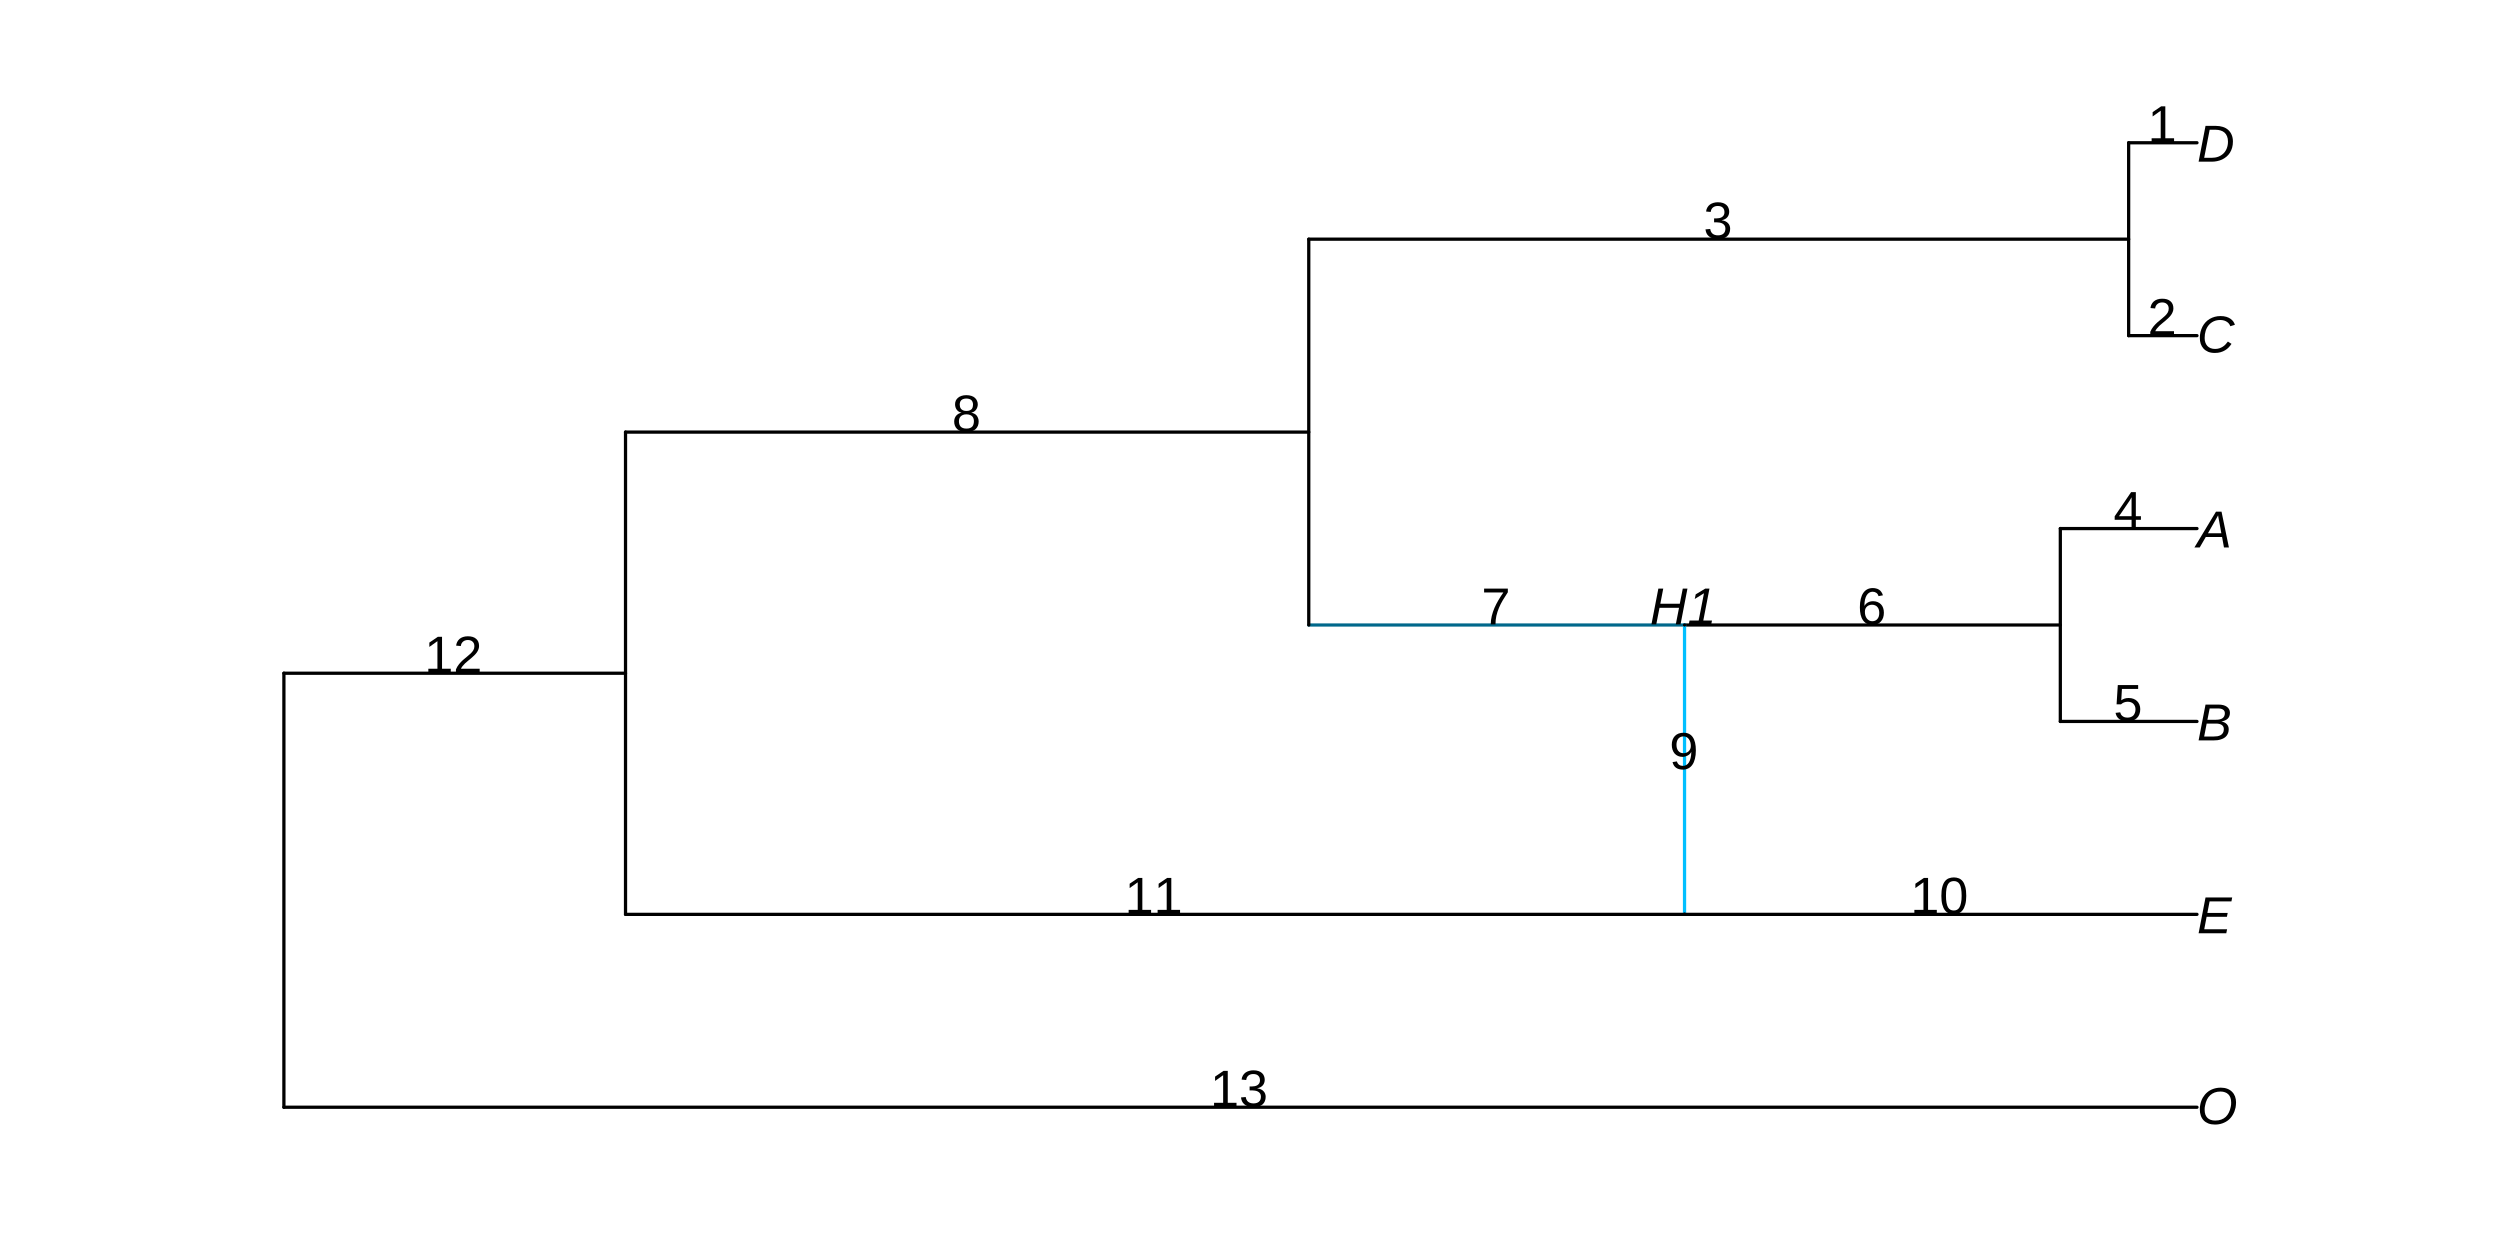
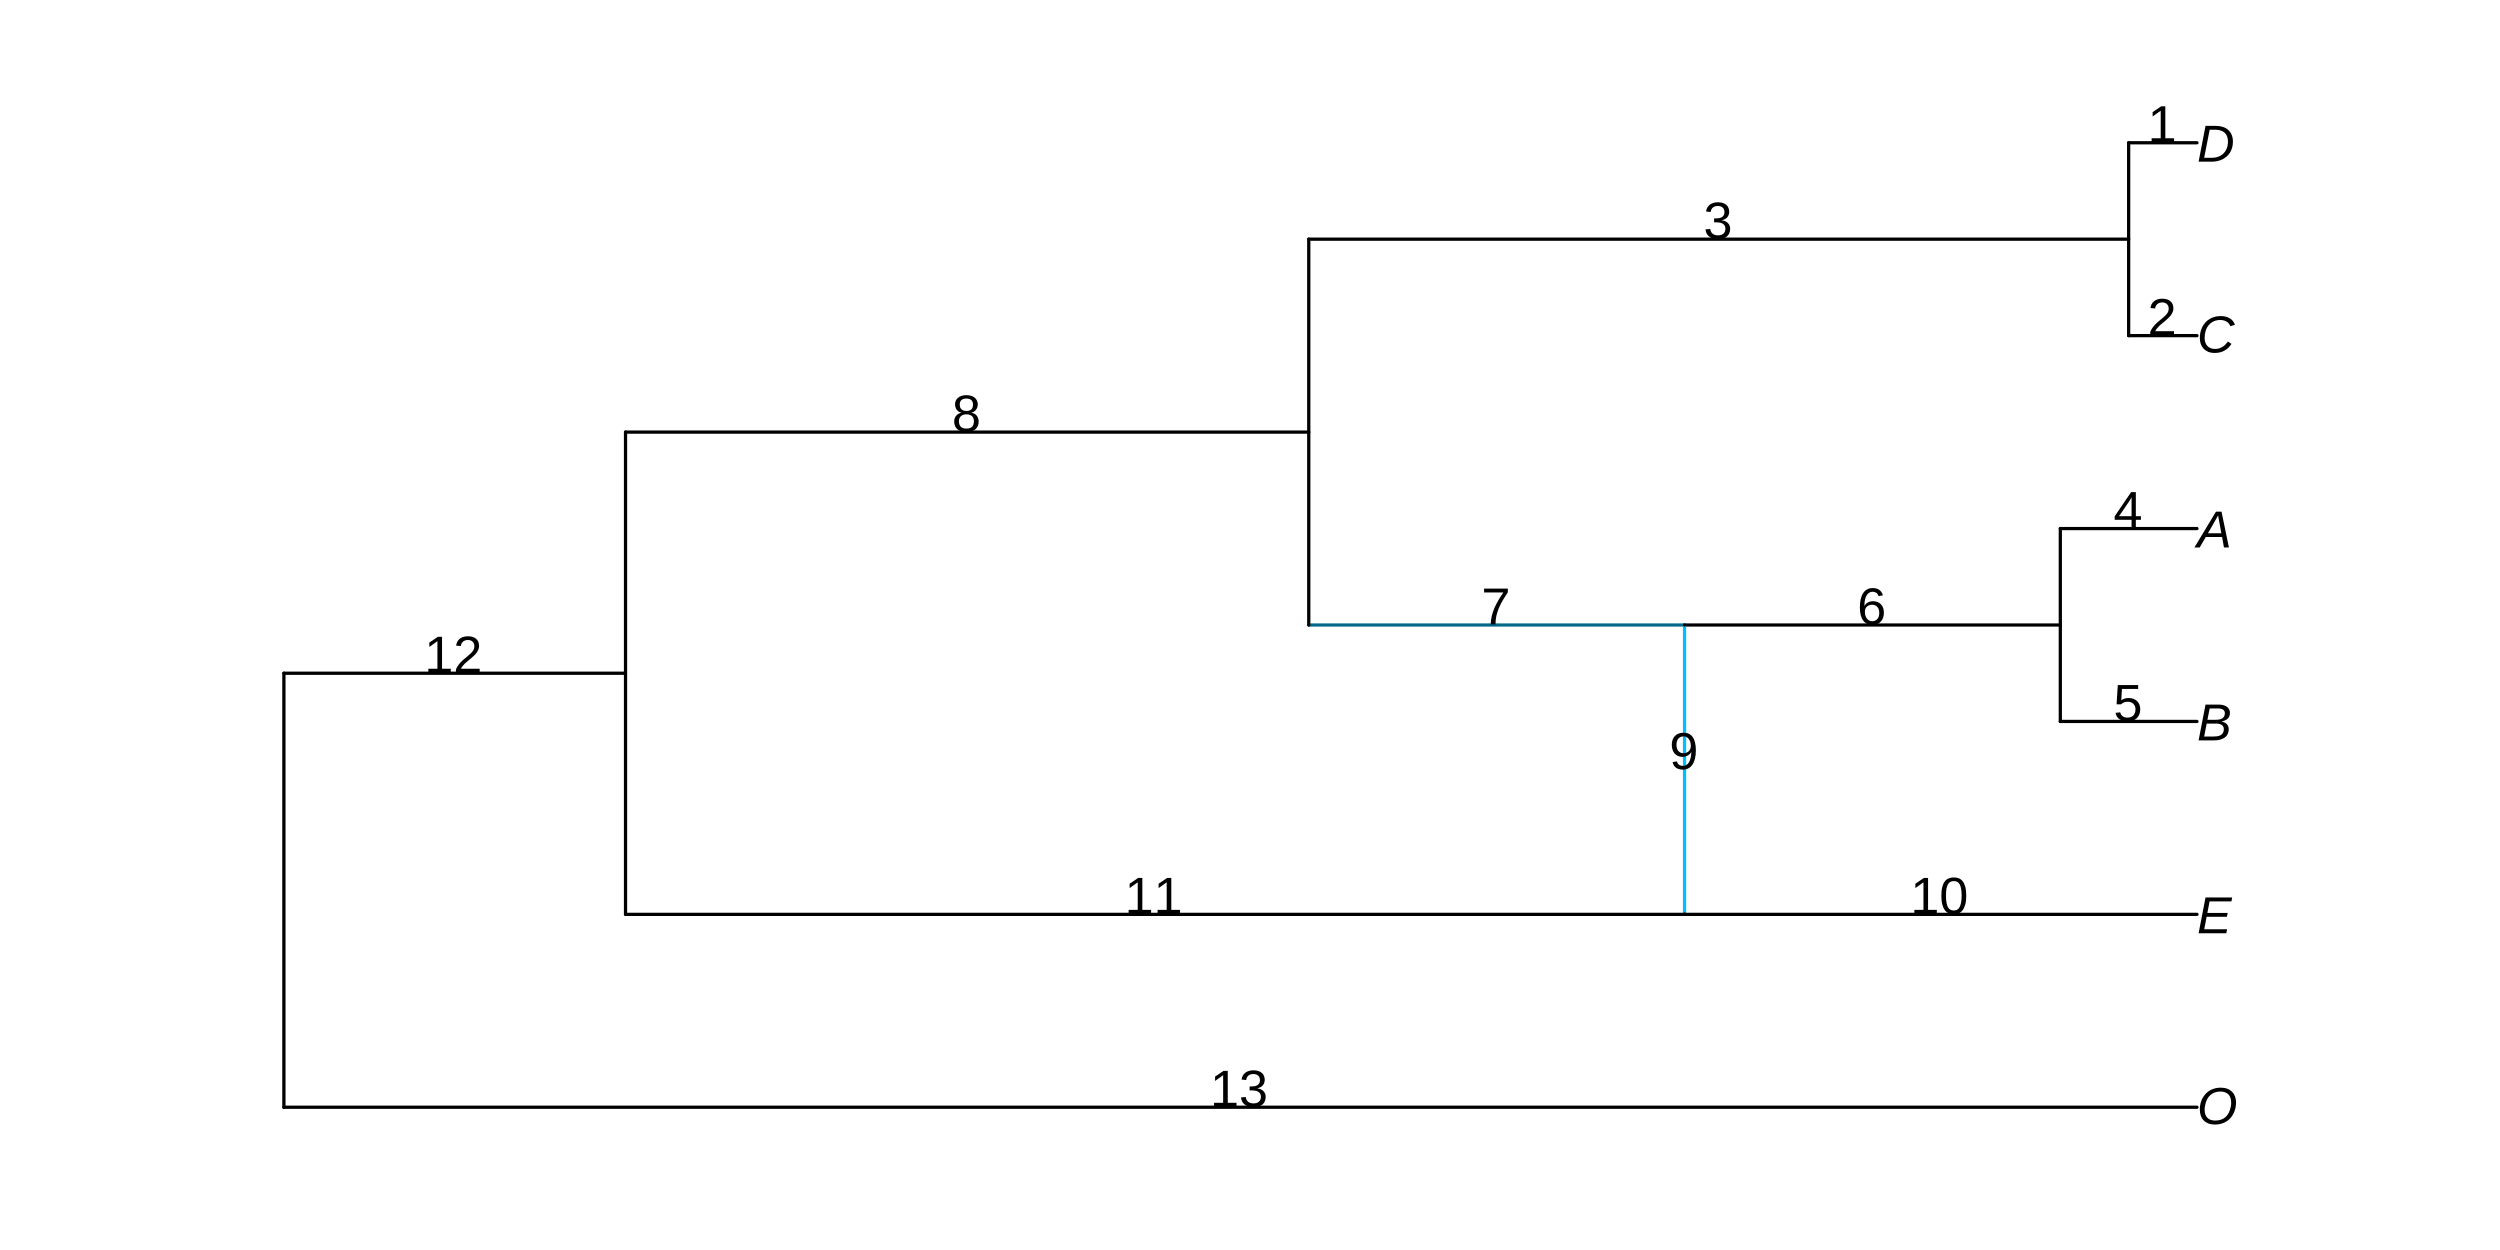
<svg xmlns="http://www.w3.org/2000/svg" xmlns:xlink="http://www.w3.org/1999/xlink" width="576pt" height="288pt" viewBox="0 0 576 288" version="1.1">
  <defs>
    <g>
      <symbol overflow="visible" id="glyph0-0">
        <path style="stroke:none;" d="M 0.406 0 L 0.406 -8 L 3.594 -8 L 3.594 0 Z M 0.797 -0.406 L 3.188 -0.406 L 3.188 -7.594 L 0.797 -7.594 Z M 0.797 -0.406 " />
      </symbol>
      <symbol overflow="visible" id="glyph0-1">
        <path style="stroke:none;" d="M 4.359 -8.25 C 4.941 -8.25 5.473 -8.172 5.953 -8.016 C 6.43 -7.867 6.844 -7.641 7.188 -7.328 C 7.531 -7.023 7.797 -6.648 7.984 -6.203 C 8.18 -5.754 8.281 -5.234 8.281 -4.641 C 8.281 -4.117 8.219 -3.641 8.094 -3.203 C 7.969 -2.773 7.797 -2.391 7.578 -2.047 C 7.359 -1.703 7.094 -1.398 6.781 -1.141 C 6.477 -0.891 6.145 -0.676 5.781 -0.5 C 5.414 -0.332 5.031 -0.207 4.625 -0.125 C 4.219 -0.039 3.801 0 3.375 0 L 0.375 0 L 1.969 -8.25 Z M 1.656 -0.891 L 3.328 -0.891 C 3.898 -0.891 4.422 -0.973 4.891 -1.141 C 5.359 -1.316 5.758 -1.566 6.094 -1.891 C 6.426 -2.211 6.68 -2.602 6.859 -3.062 C 7.047 -3.531 7.141 -4.055 7.141 -4.641 C 7.141 -5.109 7.066 -5.516 6.922 -5.859 C 6.785 -6.203 6.594 -6.484 6.344 -6.703 C 6.094 -6.922 5.797 -7.082 5.453 -7.188 C 5.109 -7.301 4.738 -7.359 4.344 -7.359 L 2.922 -7.359 Z M 1.656 -0.891 " />
      </symbol>
      <symbol overflow="visible" id="glyph0-2">
        <path style="stroke:none;" d="M 7.953 -1.969 C 7.766 -1.688 7.551 -1.414 7.312 -1.156 C 7.07 -0.906 6.797 -0.688 6.484 -0.5 C 6.18 -0.312 5.832 -0.16 5.438 -0.047 C 5.051 0.066 4.609 0.125 4.109 0.125 C 3.523 0.125 3.016 0.035 2.578 -0.141 C 2.148 -0.328 1.789 -0.578 1.5 -0.891 C 1.219 -1.203 1.004 -1.566 0.859 -1.984 C 0.723 -2.398 0.656 -2.848 0.656 -3.328 C 0.656 -3.816 0.707 -4.281 0.812 -4.719 C 0.926 -5.156 1.078 -5.562 1.266 -5.938 C 1.461 -6.312 1.703 -6.648 1.984 -6.953 C 2.266 -7.254 2.582 -7.508 2.938 -7.719 C 3.289 -7.926 3.676 -8.086 4.094 -8.203 C 4.508 -8.316 4.953 -8.375 5.422 -8.375 C 5.93 -8.375 6.375 -8.316 6.75 -8.203 C 7.125 -8.086 7.445 -7.938 7.719 -7.75 C 7.988 -7.562 8.207 -7.348 8.375 -7.109 C 8.539 -6.867 8.66 -6.617 8.734 -6.359 L 7.672 -6.031 C 7.617 -6.219 7.531 -6.395 7.406 -6.562 C 7.281 -6.738 7.125 -6.891 6.938 -7.016 C 6.75 -7.148 6.523 -7.258 6.266 -7.344 C 6.004 -7.426 5.707 -7.469 5.375 -7.469 C 4.801 -7.469 4.289 -7.363 3.844 -7.156 C 3.395 -6.945 3.016 -6.656 2.703 -6.281 C 2.398 -5.914 2.164 -5.477 2 -4.969 C 1.844 -4.469 1.766 -3.914 1.766 -3.312 C 1.766 -2.945 1.816 -2.609 1.922 -2.297 C 2.023 -1.992 2.176 -1.727 2.375 -1.5 C 2.57 -1.281 2.82 -1.109 3.125 -0.984 C 3.426 -0.859 3.773 -0.797 4.172 -0.797 C 4.523 -0.797 4.848 -0.844 5.141 -0.938 C 5.43 -1.031 5.695 -1.156 5.938 -1.312 C 6.188 -1.469 6.406 -1.648 6.594 -1.859 C 6.789 -2.066 6.969 -2.281 7.125 -2.5 Z M 7.953 -1.969 " />
      </symbol>
      <symbol overflow="visible" id="glyph0-3">
        <path style="stroke:none;" d="M 6.219 0 L 5.781 -2.422 L 2.031 -2.422 L 0.625 0 L -0.594 0 L 4.375 -8.25 L 5.656 -8.25 L 7.359 0 Z M 5.109 -6.062 C 5.078 -6.219 5.047 -6.367 5.016 -6.516 C 4.984 -6.672 4.957 -6.812 4.938 -6.938 C 4.914 -7.07 4.898 -7.18 4.891 -7.266 C 4.879 -7.348 4.867 -7.395 4.859 -7.406 C 4.859 -7.395 4.832 -7.344 4.781 -7.25 C 4.738 -7.164 4.68 -7.062 4.609 -6.938 C 4.535 -6.812 4.457 -6.672 4.375 -6.516 C 4.289 -6.359 4.203 -6.203 4.109 -6.047 L 2.531 -3.281 L 5.609 -3.281 Z M 5.109 -6.062 " />
      </symbol>
      <symbol overflow="visible" id="glyph0-4">
        <path style="stroke:none;" d="M 1.969 -8.25 L 4.953 -8.25 C 5.359 -8.25 5.723 -8.207 6.047 -8.125 C 6.379 -8.039 6.656 -7.914 6.875 -7.75 C 7.102 -7.594 7.281 -7.395 7.406 -7.156 C 7.531 -6.926 7.594 -6.664 7.594 -6.375 C 7.594 -5.801 7.426 -5.348 7.094 -5.016 C 6.758 -4.691 6.266 -4.473 5.609 -4.359 C 5.891 -4.305 6.133 -4.227 6.344 -4.125 C 6.551 -4.02 6.727 -3.891 6.875 -3.734 C 7.02 -3.578 7.129 -3.398 7.203 -3.203 C 7.273 -3.004 7.312 -2.797 7.312 -2.578 C 7.312 -2.254 7.266 -1.961 7.172 -1.703 C 7.078 -1.453 6.953 -1.227 6.797 -1.031 C 6.641 -0.844 6.453 -0.68 6.234 -0.547 C 6.016 -0.422 5.773 -0.316 5.516 -0.234 C 5.266 -0.148 5 -0.086 4.719 -0.047 C 4.438 -0.016 4.148 0 3.859 0 L 0.375 0 Z M 2.406 -4.75 L 4.344 -4.75 C 5.051 -4.75 5.57 -4.875 5.906 -5.125 C 6.25 -5.383 6.422 -5.766 6.422 -6.266 C 6.422 -6.629 6.285 -6.898 6.016 -7.078 C 5.754 -7.266 5.367 -7.359 4.859 -7.359 L 2.922 -7.359 Z M 1.656 -0.891 L 3.812 -0.891 C 4.113 -0.891 4.41 -0.91 4.703 -0.953 C 4.992 -1.004 5.25 -1.094 5.469 -1.219 C 5.688 -1.344 5.859 -1.516 5.984 -1.734 C 6.117 -1.953 6.188 -2.238 6.188 -2.594 C 6.188 -3.008 6.031 -3.328 5.719 -3.547 C 5.406 -3.766 4.961 -3.875 4.391 -3.875 L 2.234 -3.875 Z M 1.656 -0.891 " />
      </symbol>
      <symbol overflow="visible" id="glyph0-5">
        <path style="stroke:none;" d="M 0.375 0 L 1.969 -8.25 L 8.109 -8.25 L 7.938 -7.344 L 2.906 -7.344 L 2.391 -4.688 L 7.078 -4.688 L 6.891 -3.797 L 2.219 -3.797 L 1.672 -0.922 L 6.938 -0.922 L 6.75 0 Z M 0.375 0 " />
      </symbol>
      <symbol overflow="visible" id="glyph0-6">
        <path style="stroke:none;" d="M 5.5 -8.375 C 6.062 -8.375 6.555 -8.289 6.984 -8.125 C 7.422 -7.957 7.785 -7.723 8.078 -7.422 C 8.379 -7.129 8.609 -6.773 8.766 -6.359 C 8.922 -5.941 9 -5.484 9 -4.984 C 9 -4.797 8.988 -4.598 8.969 -4.391 C 8.945 -4.18 8.922 -3.984 8.891 -3.797 C 8.766 -3.203 8.562 -2.66 8.281 -2.172 C 8.008 -1.691 7.672 -1.281 7.266 -0.938 C 6.859 -0.602 6.391 -0.344 5.859 -0.156 C 5.336 0.031 4.77 0.125 4.156 0.125 C 3.57 0.125 3.062 0.039 2.625 -0.125 C 2.188 -0.301 1.82 -0.539 1.531 -0.844 C 1.238 -1.156 1.02 -1.523 0.875 -1.953 C 0.727 -2.379 0.656 -2.848 0.656 -3.359 C 0.656 -3.535 0.66 -3.719 0.672 -3.906 C 0.691 -4.094 0.723 -4.285 0.766 -4.484 C 0.879 -5.066 1.07 -5.598 1.344 -6.078 C 1.625 -6.555 1.969 -6.969 2.375 -7.312 C 2.781 -7.656 3.242 -7.914 3.766 -8.094 C 4.297 -8.281 4.875 -8.375 5.5 -8.375 Z M 5.438 -7.484 C 4.926 -7.484 4.473 -7.41 4.078 -7.266 C 3.68 -7.117 3.332 -6.906 3.031 -6.625 C 2.738 -6.352 2.492 -6.02 2.297 -5.625 C 2.109 -5.238 1.969 -4.797 1.875 -4.297 C 1.832 -4.117 1.801 -3.945 1.781 -3.781 C 1.77 -3.613 1.766 -3.453 1.766 -3.297 C 1.766 -2.879 1.816 -2.516 1.922 -2.203 C 2.035 -1.891 2.195 -1.629 2.406 -1.422 C 2.613 -1.211 2.867 -1.055 3.172 -0.953 C 3.484 -0.848 3.828 -0.797 4.203 -0.797 C 4.723 -0.797 5.18 -0.867 5.578 -1.016 C 5.984 -1.16 6.332 -1.367 6.625 -1.641 C 6.914 -1.922 7.156 -2.254 7.344 -2.641 C 7.539 -3.035 7.688 -3.477 7.781 -3.969 C 7.82 -4.133 7.848 -4.301 7.859 -4.469 C 7.867 -4.645 7.875 -4.812 7.875 -4.969 C 7.875 -5.383 7.816 -5.75 7.703 -6.062 C 7.598 -6.375 7.438 -6.633 7.219 -6.844 C 7.008 -7.051 6.754 -7.207 6.453 -7.312 C 6.148 -7.426 5.812 -7.484 5.438 -7.484 Z M 5.438 -7.484 " />
-       </symbol>
-       <symbol overflow="visible" id="glyph0-7">
-         <path style="stroke:none;" d="M 5.984 0 L 6.734 -3.828 L 2.234 -3.828 L 1.484 0 L 0.375 0 L 1.969 -8.25 L 3.094 -8.25 L 2.422 -4.766 L 6.906 -4.766 L 7.594 -8.25 L 8.672 -8.25 L 7.078 0 Z M 5.984 0 " />
-       </symbol>
-       <symbol overflow="visible" id="glyph0-8">
-         <path style="stroke:none;" d="M 0.312 0 L 0.484 -0.891 L 2.594 -0.891 L 3.812 -7.172 L 1.688 -5.859 L 1.906 -6.922 L 4.109 -8.25 L 5.078 -8.25 L 3.656 -0.891 L 5.656 -0.891 L 5.484 0 Z M 0.312 0 " />
      </symbol>
      <symbol overflow="visible" id="glyph1-0">
        <path style="stroke:none;" d="M 0.406 0 L 0.406 -8 L 3.594 -8 L 3.594 0 Z M 0.797 -0.406 L 3.188 -0.406 L 3.188 -7.594 L 0.797 -7.594 Z M 0.797 -0.406 " />
      </symbol>
      <symbol overflow="visible" id="glyph1-1">
        <path style="stroke:none;" d="M 0.922 0 L 0.922 -0.891 L 3.016 -0.891 L 3.016 -7.25 L 1.156 -5.922 L 1.156 -6.922 L 3.109 -8.25 L 4.078 -8.25 L 4.078 -0.891 L 6.094 -0.891 L 6.094 0 Z M 0.922 0 " />
      </symbol>
      <symbol overflow="visible" id="glyph1-2">
        <path style="stroke:none;" d="M 0.609 0 L 0.609 -0.75 C 0.805 -1.207 1.047 -1.609 1.328 -1.953 C 1.617 -2.305 1.922 -2.625 2.234 -2.906 C 2.555 -3.188 2.867 -3.445 3.172 -3.688 C 3.484 -3.938 3.766 -4.18 4.016 -4.422 C 4.266 -4.66 4.469 -4.91 4.625 -5.172 C 4.781 -5.441 4.859 -5.742 4.859 -6.078 C 4.859 -6.316 4.82 -6.523 4.75 -6.703 C 4.676 -6.879 4.57 -7.023 4.438 -7.141 C 4.312 -7.266 4.156 -7.359 3.969 -7.422 C 3.781 -7.484 3.578 -7.516 3.359 -7.516 C 3.141 -7.516 2.938 -7.484 2.75 -7.422 C 2.57 -7.367 2.41 -7.281 2.266 -7.156 C 2.117 -7.039 2 -6.895 1.906 -6.719 C 1.812 -6.551 1.754 -6.352 1.734 -6.125 L 0.656 -6.219 C 0.688 -6.508 0.766 -6.785 0.891 -7.047 C 1.023 -7.316 1.203 -7.551 1.422 -7.75 C 1.648 -7.945 1.922 -8.098 2.234 -8.203 C 2.555 -8.316 2.93 -8.375 3.359 -8.375 C 3.766 -8.375 4.125 -8.328 4.438 -8.234 C 4.758 -8.141 5.031 -7.992 5.25 -7.797 C 5.477 -7.609 5.648 -7.375 5.766 -7.094 C 5.879 -6.812 5.938 -6.488 5.938 -6.125 C 5.938 -5.844 5.883 -5.578 5.781 -5.328 C 5.688 -5.078 5.555 -4.836 5.391 -4.609 C 5.223 -4.379 5.031 -4.16 4.812 -3.953 C 4.594 -3.742 4.363 -3.535 4.125 -3.328 C 3.895 -3.129 3.656 -2.93 3.406 -2.734 C 3.164 -2.535 2.938 -2.336 2.719 -2.141 C 2.508 -1.941 2.32 -1.738 2.156 -1.531 C 1.988 -1.332 1.859 -1.117 1.766 -0.891 L 6.078 -0.891 L 6.078 0 Z M 0.609 0 " />
      </symbol>
      <symbol overflow="visible" id="glyph1-3">
        <path style="stroke:none;" d="M 6.141 -2.281 C 6.141 -1.906 6.078 -1.566 5.953 -1.266 C 5.836 -0.973 5.66 -0.723 5.422 -0.516 C 5.18 -0.305 4.883 -0.145 4.531 -0.031 C 4.188 0.07 3.789 0.125 3.344 0.125 C 2.832 0.125 2.398 0.062 2.047 -0.062 C 1.703 -0.195 1.414 -0.367 1.188 -0.578 C 0.957 -0.785 0.785 -1.02 0.672 -1.281 C 0.566 -1.551 0.492 -1.832 0.453 -2.125 L 1.547 -2.219 C 1.578 -2 1.633 -1.801 1.719 -1.625 C 1.801 -1.445 1.914 -1.289 2.062 -1.156 C 2.207 -1.031 2.383 -0.93 2.594 -0.859 C 2.801 -0.785 3.051 -0.75 3.344 -0.75 C 3.875 -0.75 4.289 -0.879 4.594 -1.141 C 4.895 -1.41 5.047 -1.801 5.047 -2.312 C 5.047 -2.613 4.977 -2.859 4.844 -3.047 C 4.707 -3.234 4.539 -3.379 4.344 -3.484 C 4.145 -3.586 3.926 -3.656 3.688 -3.688 C 3.445 -3.727 3.227 -3.75 3.031 -3.75 L 2.438 -3.75 L 2.438 -4.656 L 3.016 -4.656 C 3.211 -4.656 3.414 -4.676 3.625 -4.719 C 3.844 -4.758 4.039 -4.832 4.219 -4.938 C 4.395 -5.051 4.539 -5.195 4.656 -5.375 C 4.77 -5.562 4.828 -5.797 4.828 -6.078 C 4.828 -6.523 4.695 -6.875 4.438 -7.125 C 4.188 -7.383 3.801 -7.516 3.281 -7.516 C 2.82 -7.516 2.445 -7.395 2.156 -7.156 C 1.875 -6.914 1.707 -6.578 1.656 -6.141 L 0.594 -6.234 C 0.633 -6.598 0.734 -6.91 0.891 -7.172 C 1.047 -7.441 1.242 -7.664 1.484 -7.844 C 1.734 -8.02 2.008 -8.148 2.312 -8.234 C 2.625 -8.328 2.953 -8.375 3.297 -8.375 C 3.754 -8.375 4.148 -8.316 4.484 -8.203 C 4.816 -8.086 5.086 -7.93 5.297 -7.734 C 5.516 -7.535 5.672 -7.301 5.766 -7.031 C 5.867 -6.77 5.922 -6.488 5.922 -6.188 C 5.922 -5.945 5.883 -5.723 5.812 -5.516 C 5.75 -5.305 5.645 -5.113 5.5 -4.938 C 5.363 -4.77 5.188 -4.625 4.969 -4.5 C 4.75 -4.383 4.488 -4.297 4.188 -4.234 L 4.188 -4.219 C 4.52 -4.176 4.805 -4.098 5.047 -3.984 C 5.297 -3.867 5.5 -3.723 5.656 -3.547 C 5.82 -3.379 5.941 -3.188 6.016 -2.969 C 6.098 -2.75 6.141 -2.52 6.141 -2.281 Z M 6.141 -2.281 " />
      </symbol>
      <symbol overflow="visible" id="glyph1-4">
        <path style="stroke:none;" d="M 5.156 -1.875 L 5.156 0 L 4.172 0 L 4.172 -1.875 L 0.281 -1.875 L 0.281 -2.688 L 4.062 -8.25 L 5.156 -8.25 L 5.156 -2.703 L 6.328 -2.703 L 6.328 -1.875 Z M 4.172 -7.062 C 4.16 -7.039 4.141 -7.004 4.109 -6.953 C 4.078 -6.898 4.039 -6.836 4 -6.766 C 3.957 -6.691 3.914 -6.617 3.875 -6.547 C 3.844 -6.473 3.812 -6.414 3.781 -6.375 L 1.656 -3.25 C 1.633 -3.219 1.602 -3.176 1.562 -3.125 C 1.531 -3.07 1.492 -3.02 1.453 -2.969 C 1.422 -2.914 1.383 -2.863 1.344 -2.812 C 1.301 -2.77 1.27 -2.734 1.25 -2.703 L 4.172 -2.703 Z M 4.172 -7.062 " />
      </symbol>
      <symbol overflow="visible" id="glyph1-5">
        <path style="stroke:none;" d="M 6.172 -2.688 C 6.172 -2.27 6.109 -1.891 5.984 -1.547 C 5.859 -1.203 5.672 -0.906 5.422 -0.656 C 5.18 -0.414 4.879 -0.223 4.516 -0.078 C 4.148 0.055 3.723 0.125 3.234 0.125 C 2.805 0.125 2.43 0.07 2.109 -0.031 C 1.785 -0.133 1.508 -0.273 1.281 -0.453 C 1.062 -0.629 0.883 -0.836 0.75 -1.078 C 0.625 -1.316 0.535 -1.57 0.484 -1.844 L 1.547 -1.969 C 1.586 -1.812 1.645 -1.66 1.719 -1.516 C 1.801 -1.367 1.91 -1.238 2.047 -1.125 C 2.18 -1.008 2.348 -0.914 2.547 -0.844 C 2.742 -0.781 2.984 -0.75 3.266 -0.75 C 3.535 -0.75 3.781 -0.789 4 -0.875 C 4.227 -0.957 4.422 -1.078 4.578 -1.234 C 4.734 -1.398 4.852 -1.602 4.938 -1.844 C 5.031 -2.082 5.078 -2.359 5.078 -2.672 C 5.078 -2.922 5.035 -3.148 4.953 -3.359 C 4.867 -3.578 4.75 -3.766 4.594 -3.922 C 4.445 -4.078 4.258 -4.195 4.031 -4.281 C 3.812 -4.363 3.562 -4.406 3.281 -4.406 C 3.113 -4.406 2.953 -4.391 2.797 -4.359 C 2.648 -4.328 2.516 -4.285 2.391 -4.234 C 2.266 -4.18 2.148 -4.117 2.047 -4.047 C 1.941 -3.973 1.844 -3.895 1.75 -3.812 L 0.719 -3.812 L 1 -8.25 L 5.688 -8.25 L 5.688 -7.359 L 1.953 -7.359 L 1.797 -4.734 C 1.984 -4.879 2.219 -5.004 2.5 -5.109 C 2.781 -5.211 3.113 -5.266 3.5 -5.266 C 3.914 -5.266 4.285 -5.203 4.609 -5.078 C 4.941 -4.953 5.223 -4.773 5.453 -4.547 C 5.68 -4.316 5.859 -4.047 5.984 -3.734 C 6.109 -3.422 6.172 -3.07 6.172 -2.688 Z M 6.172 -2.688 " />
      </symbol>
      <symbol overflow="visible" id="glyph1-6">
        <path style="stroke:none;" d="M 6.141 -2.703 C 6.141 -2.285 6.082 -1.906 5.969 -1.562 C 5.852 -1.219 5.68 -0.922 5.453 -0.672 C 5.234 -0.422 4.957 -0.223 4.625 -0.078 C 4.289 0.055 3.91 0.125 3.484 0.125 C 3.004 0.125 2.582 0.031 2.219 -0.156 C 1.863 -0.344 1.566 -0.609 1.328 -0.953 C 1.086 -1.297 0.906 -1.719 0.781 -2.219 C 0.664 -2.727 0.609 -3.301 0.609 -3.938 C 0.609 -4.676 0.676 -5.32 0.812 -5.875 C 0.945 -6.426 1.141 -6.883 1.391 -7.25 C 1.648 -7.625 1.961 -7.906 2.328 -8.094 C 2.691 -8.281 3.102 -8.375 3.562 -8.375 C 3.844 -8.375 4.102 -8.344 4.344 -8.281 C 4.594 -8.227 4.816 -8.133 5.016 -8 C 5.223 -7.875 5.398 -7.703 5.547 -7.484 C 5.703 -7.273 5.828 -7.016 5.922 -6.703 L 4.906 -6.516 C 4.801 -6.867 4.629 -7.125 4.391 -7.281 C 4.148 -7.445 3.867 -7.531 3.547 -7.531 C 3.266 -7.531 3.004 -7.457 2.766 -7.312 C 2.535 -7.176 2.336 -6.973 2.172 -6.703 C 2.004 -6.43 1.875 -6.086 1.781 -5.672 C 1.695 -5.266 1.656 -4.789 1.656 -4.25 C 1.852 -4.602 2.125 -4.875 2.469 -5.062 C 2.812 -5.25 3.207 -5.344 3.656 -5.344 C 4.031 -5.344 4.367 -5.281 4.672 -5.156 C 4.984 -5.031 5.25 -4.852 5.469 -4.625 C 5.688 -4.406 5.852 -4.129 5.969 -3.797 C 6.082 -3.473 6.141 -3.109 6.141 -2.703 Z M 5.078 -2.656 C 5.078 -2.938 5.039 -3.191 4.969 -3.422 C 4.895 -3.66 4.785 -3.859 4.641 -4.016 C 4.504 -4.18 4.332 -4.305 4.125 -4.391 C 3.926 -4.484 3.688 -4.531 3.406 -4.531 C 3.219 -4.531 3.023 -4.5 2.828 -4.438 C 2.629 -4.383 2.453 -4.289 2.297 -4.156 C 2.141 -4.031 2.008 -3.863 1.906 -3.656 C 1.812 -3.457 1.766 -3.207 1.766 -2.906 C 1.766 -2.602 1.801 -2.316 1.875 -2.047 C 1.957 -1.785 2.07 -1.555 2.219 -1.359 C 2.363 -1.172 2.539 -1.02 2.75 -0.906 C 2.957 -0.789 3.191 -0.734 3.453 -0.734 C 3.703 -0.734 3.926 -0.773 4.125 -0.859 C 4.332 -0.953 4.504 -1.082 4.641 -1.25 C 4.785 -1.414 4.895 -1.613 4.969 -1.844 C 5.039 -2.082 5.078 -2.352 5.078 -2.656 Z M 5.078 -2.656 " />
      </symbol>
      <symbol overflow="visible" id="glyph1-7">
        <path style="stroke:none;" d="M 6.078 -7.406 C 5.66 -6.77 5.273 -6.16 4.922 -5.578 C 4.578 -4.992 4.281 -4.406 4.031 -3.812 C 3.781 -3.219 3.582 -2.609 3.438 -1.984 C 3.301 -1.367 3.234 -0.707 3.234 0 L 2.141 0 C 2.141 -0.656 2.219 -1.301 2.375 -1.938 C 2.531 -2.57 2.738 -3.195 3 -3.812 C 3.27 -4.426 3.578 -5.023 3.922 -5.609 C 4.273 -6.203 4.648 -6.785 5.047 -7.359 L 0.609 -7.359 L 0.609 -8.25 L 6.078 -8.25 Z M 6.078 -7.406 " />
      </symbol>
      <symbol overflow="visible" id="glyph1-8">
        <path style="stroke:none;" d="M 6.156 -2.297 C 6.156 -1.953 6.098 -1.629 5.984 -1.328 C 5.867 -1.035 5.695 -0.781 5.469 -0.562 C 5.25 -0.352 4.957 -0.188 4.594 -0.062 C 4.238 0.062 3.82 0.125 3.344 0.125 C 2.852 0.125 2.43 0.062 2.078 -0.062 C 1.723 -0.188 1.43 -0.352 1.203 -0.562 C 0.973 -0.781 0.801 -1.035 0.688 -1.328 C 0.57 -1.617 0.516 -1.941 0.516 -2.297 C 0.516 -2.598 0.562 -2.863 0.656 -3.094 C 0.75 -3.332 0.875 -3.535 1.031 -3.703 C 1.188 -3.867 1.363 -4.004 1.562 -4.109 C 1.758 -4.211 1.961 -4.281 2.172 -4.312 L 2.172 -4.344 C 1.941 -4.395 1.734 -4.477 1.547 -4.594 C 1.367 -4.719 1.219 -4.863 1.094 -5.031 C 0.969 -5.207 0.875 -5.398 0.812 -5.609 C 0.75 -5.816 0.719 -6.035 0.719 -6.266 C 0.719 -6.555 0.77 -6.828 0.875 -7.078 C 0.988 -7.336 1.156 -7.562 1.375 -7.75 C 1.594 -7.945 1.863 -8.098 2.188 -8.203 C 2.508 -8.316 2.883 -8.375 3.312 -8.375 C 3.758 -8.375 4.148 -8.316 4.484 -8.203 C 4.816 -8.098 5.086 -7.945 5.297 -7.75 C 5.516 -7.551 5.676 -7.32 5.781 -7.062 C 5.895 -6.812 5.953 -6.539 5.953 -6.25 C 5.953 -6.02 5.914 -5.801 5.844 -5.594 C 5.781 -5.395 5.688 -5.207 5.562 -5.031 C 5.445 -4.863 5.297 -4.719 5.109 -4.594 C 4.93 -4.477 4.723 -4.398 4.484 -4.359 L 4.484 -4.328 C 4.723 -4.285 4.941 -4.211 5.141 -4.109 C 5.348 -4.016 5.523 -3.879 5.672 -3.703 C 5.816 -3.535 5.93 -3.332 6.016 -3.094 C 6.109 -2.863 6.156 -2.598 6.156 -2.297 Z M 4.859 -6.188 C 4.859 -6.395 4.828 -6.582 4.766 -6.75 C 4.711 -6.926 4.625 -7.078 4.5 -7.203 C 4.383 -7.328 4.227 -7.422 4.031 -7.484 C 3.844 -7.555 3.602 -7.594 3.312 -7.594 C 3.039 -7.594 2.805 -7.555 2.609 -7.484 C 2.422 -7.422 2.266 -7.328 2.141 -7.203 C 2.016 -7.078 1.926 -6.926 1.875 -6.75 C 1.82 -6.582 1.797 -6.395 1.797 -6.188 C 1.797 -6.031 1.816 -5.863 1.859 -5.688 C 1.898 -5.52 1.977 -5.363 2.094 -5.219 C 2.207 -5.082 2.363 -4.969 2.562 -4.875 C 2.758 -4.781 3.016 -4.734 3.328 -4.734 C 3.66 -4.734 3.926 -4.781 4.125 -4.875 C 4.332 -4.969 4.488 -5.082 4.594 -5.219 C 4.695 -5.363 4.766 -5.52 4.797 -5.688 C 4.836 -5.863 4.859 -6.031 4.859 -6.188 Z M 5.062 -2.406 C 5.062 -2.602 5.031 -2.797 4.969 -2.984 C 4.914 -3.172 4.82 -3.332 4.688 -3.469 C 4.562 -3.613 4.383 -3.727 4.156 -3.812 C 3.938 -3.906 3.656 -3.953 3.312 -3.953 C 3.008 -3.953 2.75 -3.906 2.531 -3.812 C 2.312 -3.727 2.133 -3.613 2 -3.469 C 1.863 -3.32 1.766 -3.156 1.703 -2.969 C 1.641 -2.781 1.609 -2.582 1.609 -2.375 C 1.609 -2.125 1.641 -1.895 1.703 -1.688 C 1.766 -1.477 1.863 -1.297 2 -1.141 C 2.133 -0.992 2.312 -0.879 2.531 -0.797 C 2.758 -0.711 3.035 -0.672 3.359 -0.672 C 3.672 -0.672 3.938 -0.711 4.156 -0.797 C 4.375 -0.879 4.551 -0.992 4.688 -1.141 C 4.82 -1.297 4.914 -1.477 4.969 -1.688 C 5.031 -1.906 5.062 -2.145 5.062 -2.406 Z M 5.062 -2.406 " />
      </symbol>
      <symbol overflow="visible" id="glyph1-9">
        <path style="stroke:none;" d="M 6.109 -4.297 C 6.109 -3.555 6.035 -2.91 5.891 -2.359 C 5.754 -1.805 5.555 -1.348 5.297 -0.984 C 5.047 -0.617 4.734 -0.344 4.359 -0.156 C 3.992 0.031 3.582 0.125 3.125 0.125 C 2.801 0.125 2.508 0.086 2.25 0.016 C 2 -0.047 1.773 -0.145 1.578 -0.281 C 1.379 -0.414 1.207 -0.594 1.062 -0.812 C 0.926 -1.031 0.816 -1.297 0.734 -1.609 L 1.734 -1.766 C 1.848 -1.41 2.02 -1.148 2.25 -0.984 C 2.488 -0.816 2.785 -0.734 3.141 -0.734 C 3.422 -0.734 3.676 -0.801 3.906 -0.938 C 4.145 -1.07 4.348 -1.273 4.516 -1.547 C 4.68 -1.816 4.812 -2.156 4.906 -2.562 C 5 -2.969 5.051 -3.441 5.062 -3.984 C 4.977 -3.797 4.863 -3.629 4.719 -3.484 C 4.582 -3.348 4.422 -3.227 4.234 -3.125 C 4.055 -3.031 3.859 -2.953 3.641 -2.891 C 3.43 -2.836 3.223 -2.812 3.016 -2.812 C 2.641 -2.812 2.301 -2.879 2 -3.016 C 1.695 -3.148 1.438 -3.336 1.219 -3.578 C 1.008 -3.828 0.848 -4.117 0.734 -4.453 C 0.617 -4.797 0.562 -5.18 0.562 -5.609 C 0.562 -6.023 0.625 -6.406 0.75 -6.75 C 0.875 -7.094 1.051 -7.383 1.281 -7.625 C 1.52 -7.875 1.805 -8.062 2.141 -8.188 C 2.484 -8.312 2.875 -8.375 3.312 -8.375 C 4.227 -8.375 4.922 -8.035 5.391 -7.359 C 5.867 -6.68 6.109 -5.66 6.109 -4.297 Z M 4.953 -5.312 C 4.953 -5.613 4.914 -5.898 4.844 -6.172 C 4.77 -6.441 4.66 -6.676 4.516 -6.875 C 4.379 -7.07 4.207 -7.227 4 -7.344 C 3.789 -7.469 3.551 -7.531 3.281 -7.531 C 3.02 -7.531 2.785 -7.484 2.578 -7.391 C 2.379 -7.297 2.207 -7.164 2.062 -7 C 1.926 -6.832 1.82 -6.629 1.75 -6.391 C 1.676 -6.16 1.641 -5.898 1.641 -5.609 C 1.641 -5.328 1.672 -5.066 1.734 -4.828 C 1.805 -4.586 1.91 -4.379 2.047 -4.203 C 2.18 -4.035 2.348 -3.898 2.547 -3.797 C 2.754 -3.703 2.992 -3.656 3.266 -3.656 C 3.461 -3.656 3.66 -3.688 3.859 -3.75 C 4.055 -3.812 4.234 -3.91 4.391 -4.047 C 4.555 -4.191 4.691 -4.367 4.797 -4.578 C 4.898 -4.785 4.953 -5.031 4.953 -5.312 Z M 4.953 -5.312 " />
      </symbol>
      <symbol overflow="visible" id="glyph1-10">
        <path style="stroke:none;" d="M 6.203 -4.125 C 6.203 -3.332 6.125 -2.664 5.969 -2.125 C 5.82 -1.582 5.617 -1.145 5.359 -0.812 C 5.098 -0.477 4.789 -0.238 4.438 -0.094 C 4.094 0.051 3.723 0.125 3.328 0.125 C 2.922 0.125 2.539 0.051 2.188 -0.094 C 1.844 -0.238 1.539 -0.477 1.281 -0.812 C 1.031 -1.145 0.832 -1.582 0.688 -2.125 C 0.539 -2.664 0.469 -3.332 0.469 -4.125 C 0.469 -4.957 0.539 -5.645 0.688 -6.188 C 0.832 -6.738 1.035 -7.176 1.297 -7.5 C 1.555 -7.82 1.859 -8.047 2.203 -8.172 C 2.555 -8.305 2.941 -8.375 3.359 -8.375 C 3.754 -8.375 4.125 -8.305 4.469 -8.172 C 4.812 -8.047 5.113 -7.82 5.375 -7.5 C 5.633 -7.176 5.836 -6.738 5.984 -6.188 C 6.129 -5.645 6.203 -4.957 6.203 -4.125 Z M 5.141 -4.125 C 5.141 -4.781 5.098 -5.328 5.016 -5.766 C 4.941 -6.203 4.828 -6.551 4.672 -6.812 C 4.516 -7.07 4.328 -7.254 4.109 -7.359 C 3.891 -7.473 3.641 -7.531 3.359 -7.531 C 3.055 -7.531 2.789 -7.473 2.562 -7.359 C 2.344 -7.254 2.156 -7.07 2 -6.812 C 1.844 -6.551 1.723 -6.203 1.641 -5.766 C 1.566 -5.328 1.531 -4.781 1.531 -4.125 C 1.531 -3.5 1.57 -2.969 1.656 -2.531 C 1.738 -2.094 1.852 -1.742 2 -1.484 C 2.156 -1.223 2.344 -1.035 2.562 -0.922 C 2.789 -0.805 3.047 -0.75 3.328 -0.75 C 3.609 -0.75 3.859 -0.805 4.078 -0.922 C 4.305 -1.035 4.492 -1.223 4.641 -1.484 C 4.797 -1.742 4.914 -2.094 5 -2.531 C 5.094 -2.969 5.141 -3.5 5.141 -4.125 Z M 5.141 -4.125 " />
      </symbol>
    </g>
  </defs>
  <g id="surface211">
    <rect x="0" y="0" width="576" height="288" style="fill:rgb(100%,100%,100%);fill-opacity:1;stroke:none;" />
    <path style="fill:none;stroke-width:0.75;stroke-linecap:round;stroke-linejoin:round;stroke:rgb(0%,0%,0%);stroke-opacity:1;stroke-miterlimit:10;" d="M 490.441 32.891 L 506.184 32.891 " />
    <path style="fill:none;stroke-width:0.75;stroke-linecap:round;stroke-linejoin:round;stroke:rgb(0%,0%,0%);stroke-opacity:1;stroke-miterlimit:10;" d="M 490.441 77.332 L 506.184 77.332 " />
    <path style="fill:none;stroke-width:0.75;stroke-linecap:round;stroke-linejoin:round;stroke:rgb(0%,0%,0%);stroke-opacity:1;stroke-miterlimit:10;" d="M 301.539 55.109 L 490.441 55.109 " />
    <path style="fill:none;stroke-width:0.75;stroke-linecap:round;stroke-linejoin:round;stroke:rgb(0%,0%,0%);stroke-opacity:1;stroke-miterlimit:10;" d="M 474.699 121.777 L 506.184 121.777 " />
    <path style="fill:none;stroke-width:0.75;stroke-linecap:round;stroke-linejoin:round;stroke:rgb(0%,0%,0%);stroke-opacity:1;stroke-miterlimit:10;" d="M 474.699 166.223 L 506.184 166.223 " />
    <path style="fill:none;stroke-width:0.75;stroke-linecap:round;stroke-linejoin:round;stroke:rgb(0%,0%,0%);stroke-opacity:1;stroke-miterlimit:10;" d="M 388.117 144 L 474.699 144 " />
    <path style="fill:none;stroke-width:0.75;stroke-linecap:round;stroke-linejoin:round;stroke:rgb(0%,40.784%,54.51%);stroke-opacity:1;stroke-miterlimit:10;" d="M 301.539 144 L 388.117 144 " />
    <path style="fill:none;stroke-width:0.75;stroke-linecap:round;stroke-linejoin:round;stroke:rgb(0%,0%,0%);stroke-opacity:1;stroke-miterlimit:10;" d="M 144.121 99.555 L 301.539 99.555 " />
    <path style="fill:none;stroke-width:0.75;stroke-linecap:round;stroke-linejoin:round;stroke:rgb(0%,74.902%,100%);stroke-opacity:1;stroke-miterlimit:10;" d="M 388.117 210.668 L 388.117 144 " />
    <path style="fill:none;stroke-width:0.75;stroke-linecap:round;stroke-linejoin:round;stroke:rgb(0%,0%,0%);stroke-opacity:1;stroke-miterlimit:10;" d="M 388.117 210.668 L 506.184 210.668 " />
    <path style="fill:none;stroke-width:0.75;stroke-linecap:round;stroke-linejoin:round;stroke:rgb(0%,0%,0%);stroke-opacity:1;stroke-miterlimit:10;" d="M 144.121 210.668 L 388.117 210.668 " />
    <path style="fill:none;stroke-width:0.75;stroke-linecap:round;stroke-linejoin:round;stroke:rgb(0%,0%,0%);stroke-opacity:1;stroke-miterlimit:10;" d="M 65.41 155.109 L 144.121 155.109 " />
    <path style="fill:none;stroke-width:0.75;stroke-linecap:round;stroke-linejoin:round;stroke:rgb(0%,0%,0%);stroke-opacity:1;stroke-miterlimit:10;" d="M 65.41 255.109 L 506.184 255.109 " />
    <path style="fill:none;stroke-width:0.75;stroke-linecap:round;stroke-linejoin:round;stroke:rgb(0%,0%,0%);stroke-opacity:1;stroke-miterlimit:10;" d="M 490.441 77.332 L 490.441 32.891 " />
    <path style="fill:none;stroke-width:0.75;stroke-linecap:round;stroke-linejoin:round;stroke:rgb(0%,0%,0%);stroke-opacity:1;stroke-miterlimit:10;" d="M 474.699 166.223 L 474.699 121.777 " />
    <path style="fill:none;stroke-width:0.75;stroke-linecap:round;stroke-linejoin:round;stroke:rgb(0%,0%,0%);stroke-opacity:1;stroke-miterlimit:10;" d="M 388.117 144 L 388.117 144 " />
    <path style="fill:none;stroke-width:0.75;stroke-linecap:round;stroke-linejoin:round;stroke:rgb(0%,0%,0%);stroke-opacity:1;stroke-miterlimit:10;" d="M 301.539 144 L 301.539 55.109 " />
    <path style="fill:none;stroke-width:0.75;stroke-linecap:round;stroke-linejoin:round;stroke:rgb(0%,0%,0%);stroke-opacity:1;stroke-miterlimit:10;" d="M 388.117 210.668 L 388.117 210.668 " />
    <path style="fill:none;stroke-width:0.75;stroke-linecap:round;stroke-linejoin:round;stroke:rgb(0%,0%,0%);stroke-opacity:1;stroke-miterlimit:10;" d="M 144.121 210.668 L 144.121 99.555 " />
    <path style="fill:none;stroke-width:0.75;stroke-linecap:round;stroke-linejoin:round;stroke:rgb(0%,0%,0%);stroke-opacity:1;stroke-miterlimit:10;" d="M 65.41 255.109 L 65.41 155.109 " />
    <g style="fill:rgb(0%,0%,0%);fill-opacity:1;">
      <use xlink:href="#glyph0-1" x="506.184" y="37.254" />
    </g>
    <g style="fill:rgb(0%,0%,0%);fill-opacity:1;">
      <use xlink:href="#glyph0-2" x="506.184" y="81.195" />
    </g>
    <g style="fill:rgb(0%,0%,0%);fill-opacity:1;">
      <use xlink:href="#glyph0-3" x="506.184" y="126.141" />
    </g>
    <g style="fill:rgb(0%,0%,0%);fill-opacity:1;">
      <use xlink:href="#glyph0-4" x="506.184" y="170.586" />
    </g>
    <g style="fill:rgb(0%,0%,0%);fill-opacity:1;">
      <use xlink:href="#glyph0-5" x="506.184" y="215.031" />
    </g>
    <g style="fill:rgb(0%,0%,0%);fill-opacity:1;">
      <use xlink:href="#glyph0-6" x="506.184" y="258.973" />
    </g>
    <g style="fill:rgb(0%,0%,0%);fill-opacity:1;">
-       <use xlink:href="#glyph0-7" x="380.117" y="143.863" />
-       <use xlink:href="#glyph0-8" x="388.783" y="143.863" />
-     </g>
-     <g style="fill:rgb(0%,0%,0%);fill-opacity:1;">
      <use xlink:href="#glyph1-1" x="494.812" y="32.754" />
    </g>
    <g style="fill:rgb(0%,0%,0%);fill-opacity:1;">
      <use xlink:href="#glyph1-2" x="494.812" y="77.195" />
    </g>
    <g style="fill:rgb(0%,0%,0%);fill-opacity:1;">
      <use xlink:href="#glyph1-3" x="392.488" y="54.973" />
    </g>
    <g style="fill:rgb(0%,0%,0%);fill-opacity:1;">
      <use xlink:href="#glyph1-4" x="486.941" y="121.641" />
    </g>
    <g style="fill:rgb(0%,0%,0%);fill-opacity:1;">
      <use xlink:href="#glyph1-5" x="486.941" y="166.086" />
    </g>
    <g style="fill:rgb(0%,0%,0%);fill-opacity:1;">
      <use xlink:href="#glyph1-6" x="427.906" y="143.863" />
    </g>
    <g style="fill:rgb(0%,0%,0%);fill-opacity:1;">
      <use xlink:href="#glyph1-7" x="341.328" y="143.863" />
    </g>
    <g style="fill:rgb(0%,0%,0%);fill-opacity:1;">
      <use xlink:href="#glyph1-8" x="219.328" y="99.418" />
    </g>
    <g style="fill:rgb(0%,0%,0%);fill-opacity:1;">
      <use xlink:href="#glyph1-9" x="384.617" y="177.195" />
    </g>
    <g style="fill:rgb(0%,0%,0%);fill-opacity:1;">
      <use xlink:href="#glyph1-1" x="440.148" y="210.531" />
      <use xlink:href="#glyph1-10" x="446.822" y="210.531" />
    </g>
    <g style="fill:rgb(0%,0%,0%);fill-opacity:1;">
      <use xlink:href="#glyph1-1" x="259.117" y="210.531" />
      <use xlink:href="#glyph1-1" x="265.791" y="210.531" />
    </g>
    <g style="fill:rgb(0%,0%,0%);fill-opacity:1;">
      <use xlink:href="#glyph1-1" x="97.766" y="154.973" />
      <use xlink:href="#glyph1-2" x="104.439" y="154.973" />
    </g>
    <g style="fill:rgb(0%,0%,0%);fill-opacity:1;">
      <use xlink:href="#glyph1-1" x="278.797" y="254.973" />
      <use xlink:href="#glyph1-3" x="285.471" y="254.973" />
    </g>
  </g>
</svg>
